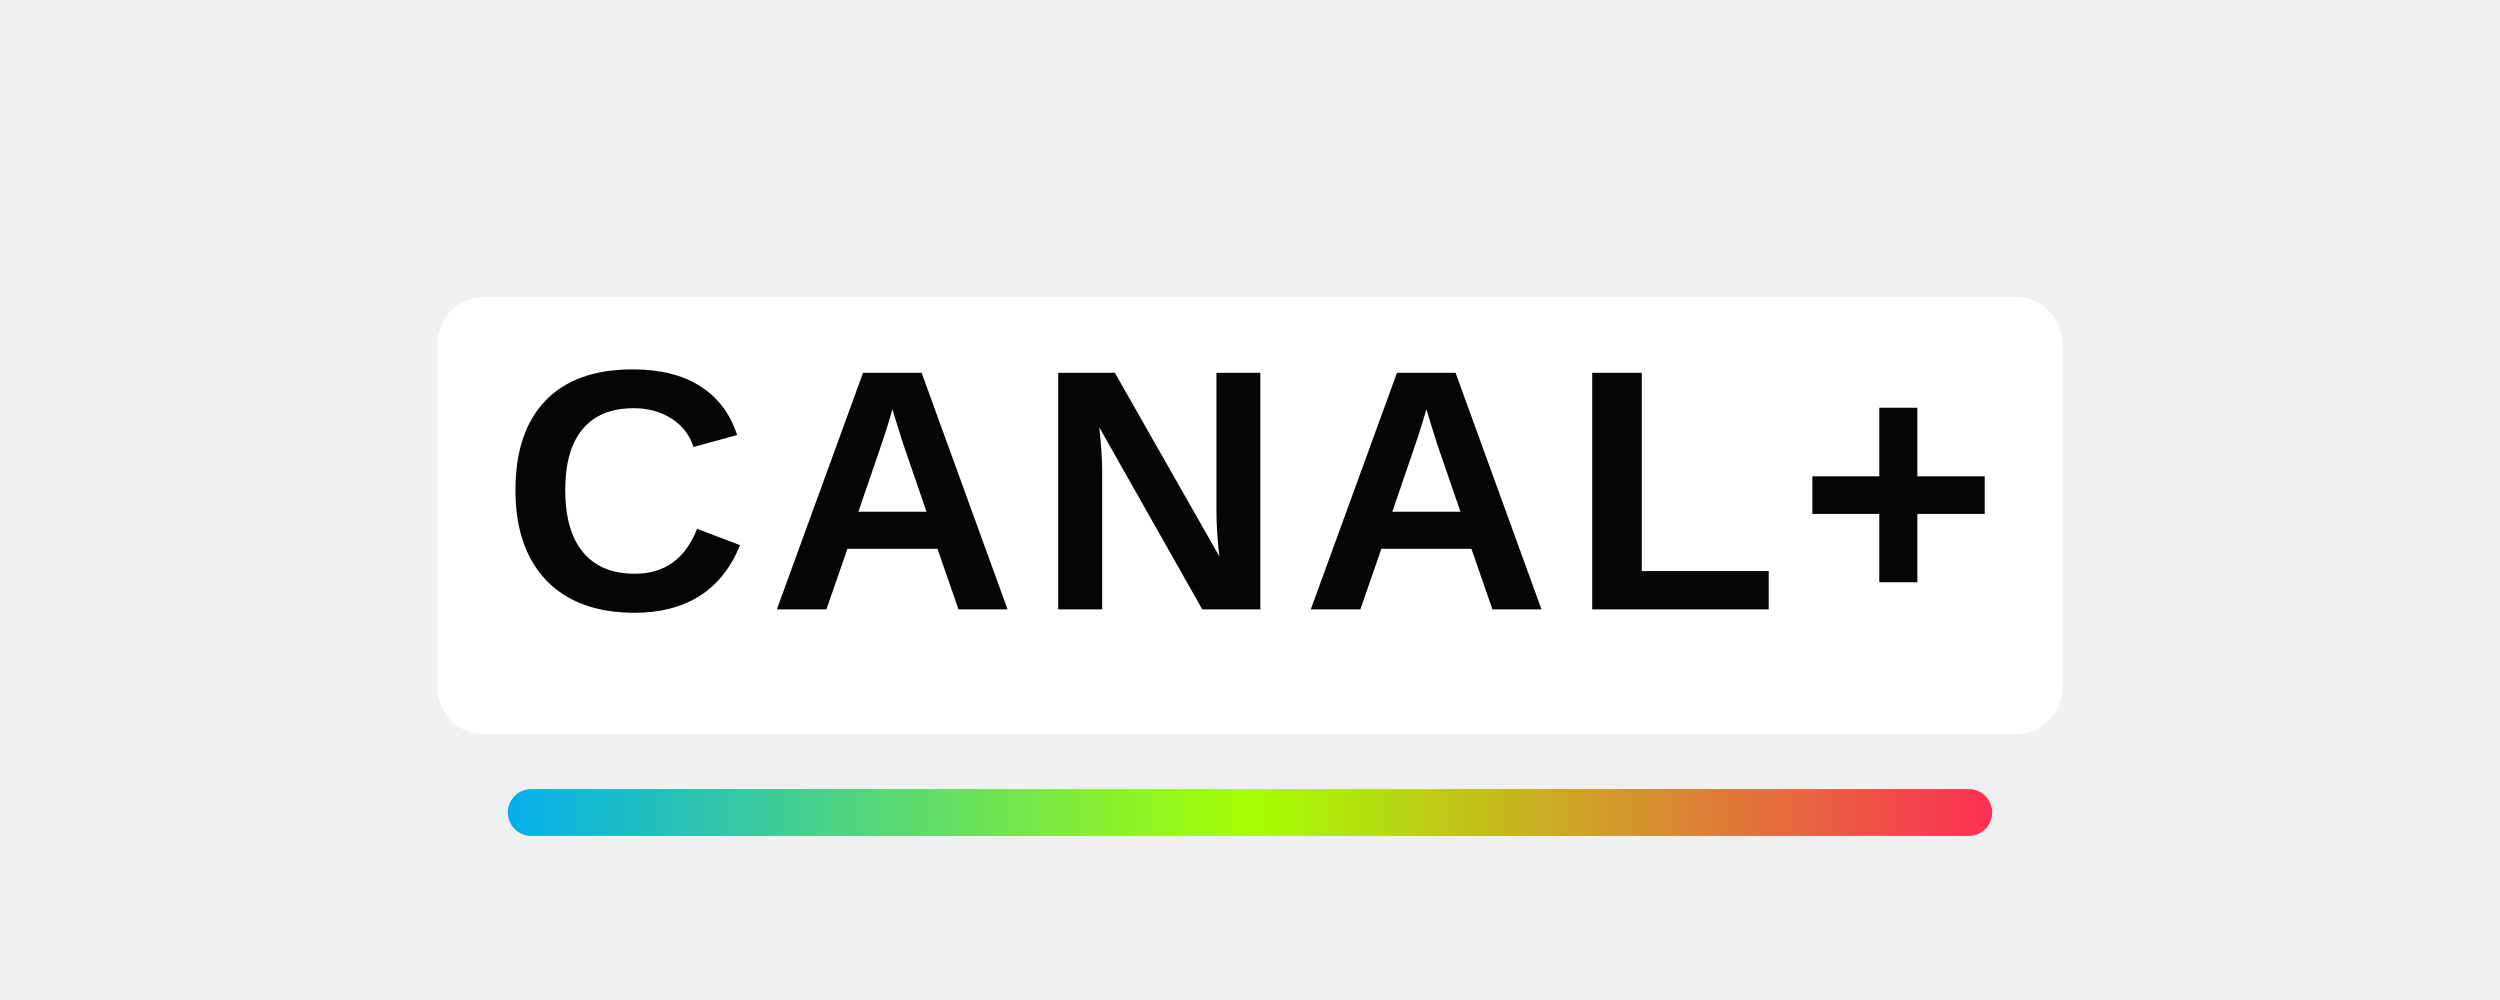
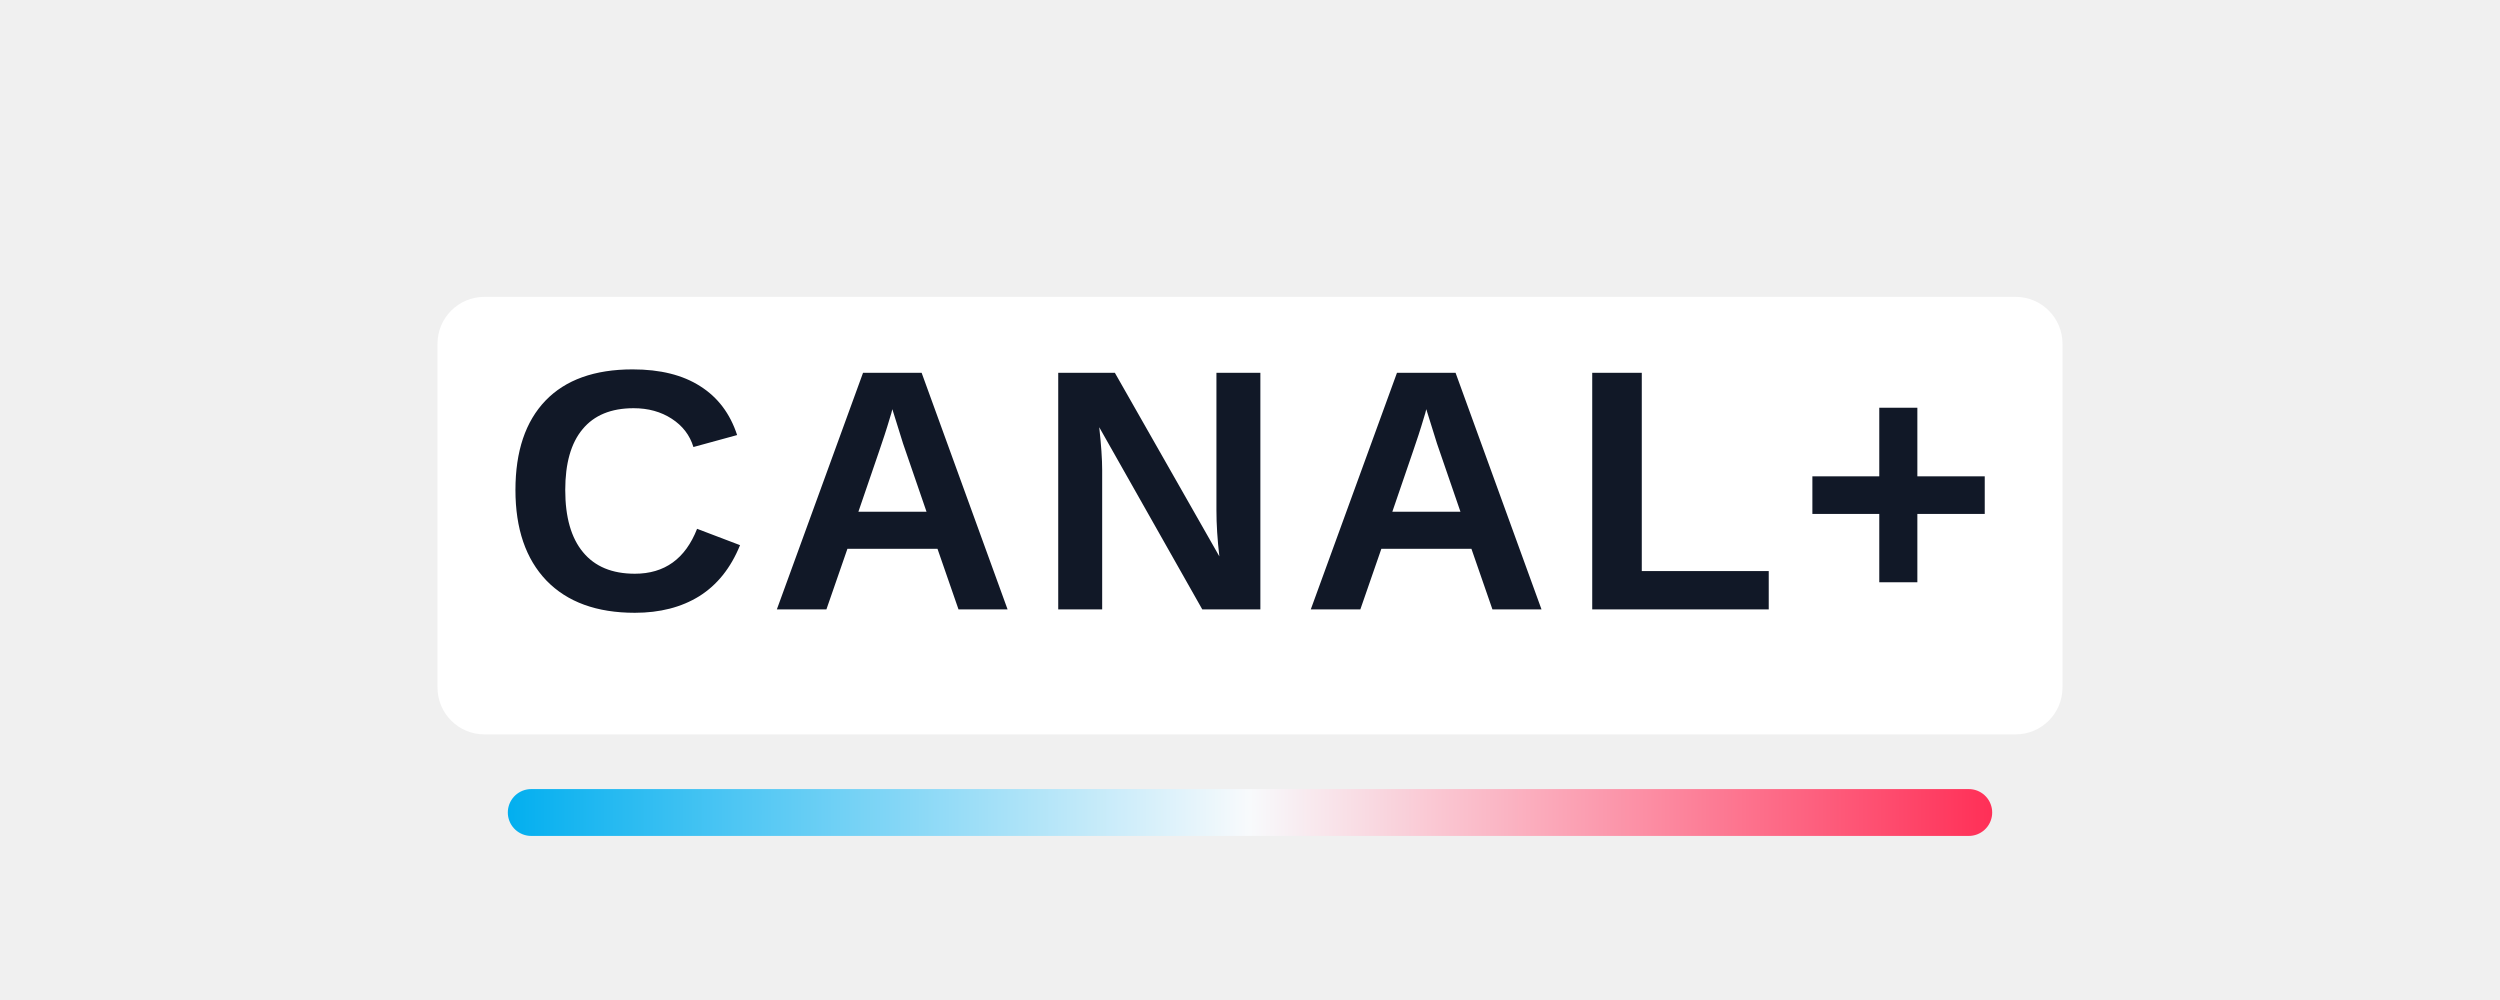
<svg xmlns="http://www.w3.org/2000/svg" width="160" height="64" viewBox="0 0 160 64" role="img" aria-labelledby="canal-title">
  <defs>
-     <linearGradient id="canal-card" x1="19" x2="141" y1="13" y2="51" gradientUnits="userSpaceOnUse">
-       <stop stop-color="#050505" />
-       <stop offset=".5" stop-color="#202020" />
-       <stop offset="1" stop-color="#050505" />
-     </linearGradient>
    <linearGradient id="canal-accent" x1="32" x2="128" y1="48" y2="48" gradientUnits="userSpaceOnUse">
      <stop stop-color="#00AEEF" />
-       <stop offset=".5" stop-color="#A6FF00" />
+       <stop offset=".5" stop-color="#F8FAFC" />
      <stop offset="1" stop-color="#FF2D55" />
    </linearGradient>
  </defs>
  <rect x="28" y="19" width="104" height="28" rx="3" fill="#FFFFFF" />
-   <text x="80" y="39" text-anchor="middle" font-family="Arial Black,Arial,Helvetica,sans-serif" font-size="22" font-weight="900" fill="#050505" letter-spacing="1.2">CANAL+</text>
+   <text x="80" y="39" text-anchor="middle" font-family="Arial Black,Arial,Helvetica,sans-serif" font-size="22" font-weight="900" fill="#111827" letter-spacing="1.2">CANAL+</text>
  <path d="M34 52h92" stroke="url(#canal-accent)" stroke-width="3" stroke-linecap="round" />
</svg>
